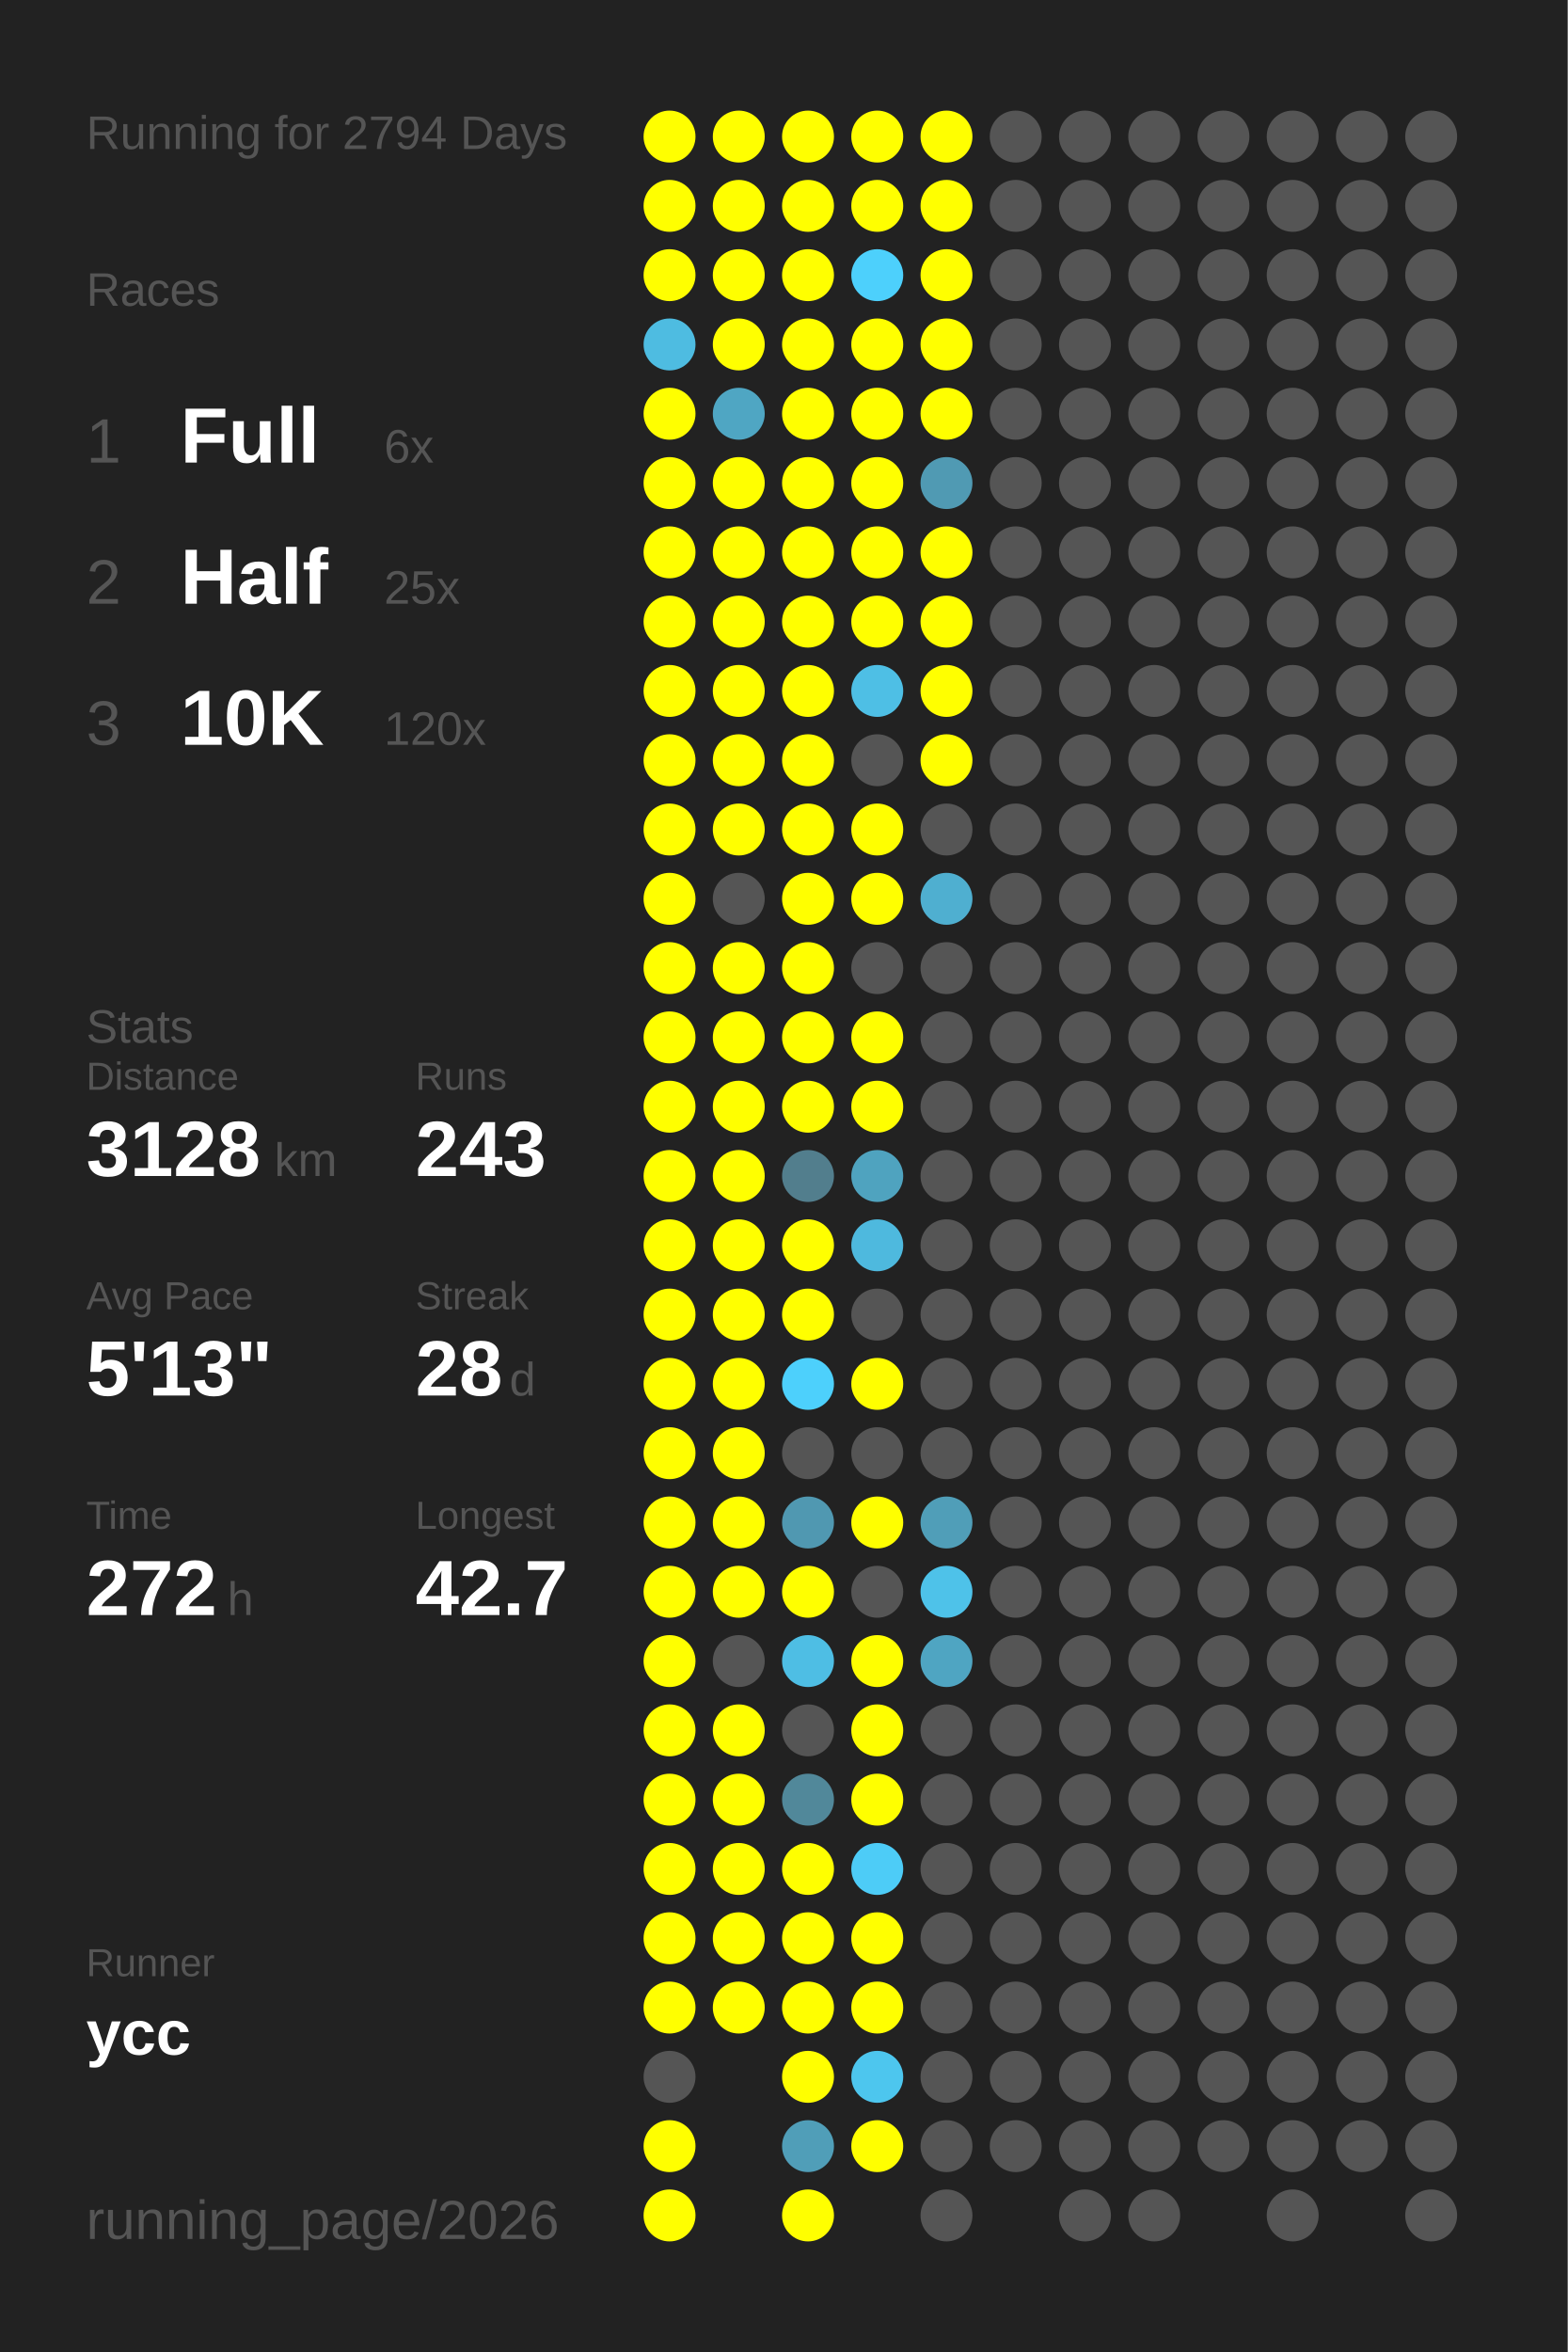
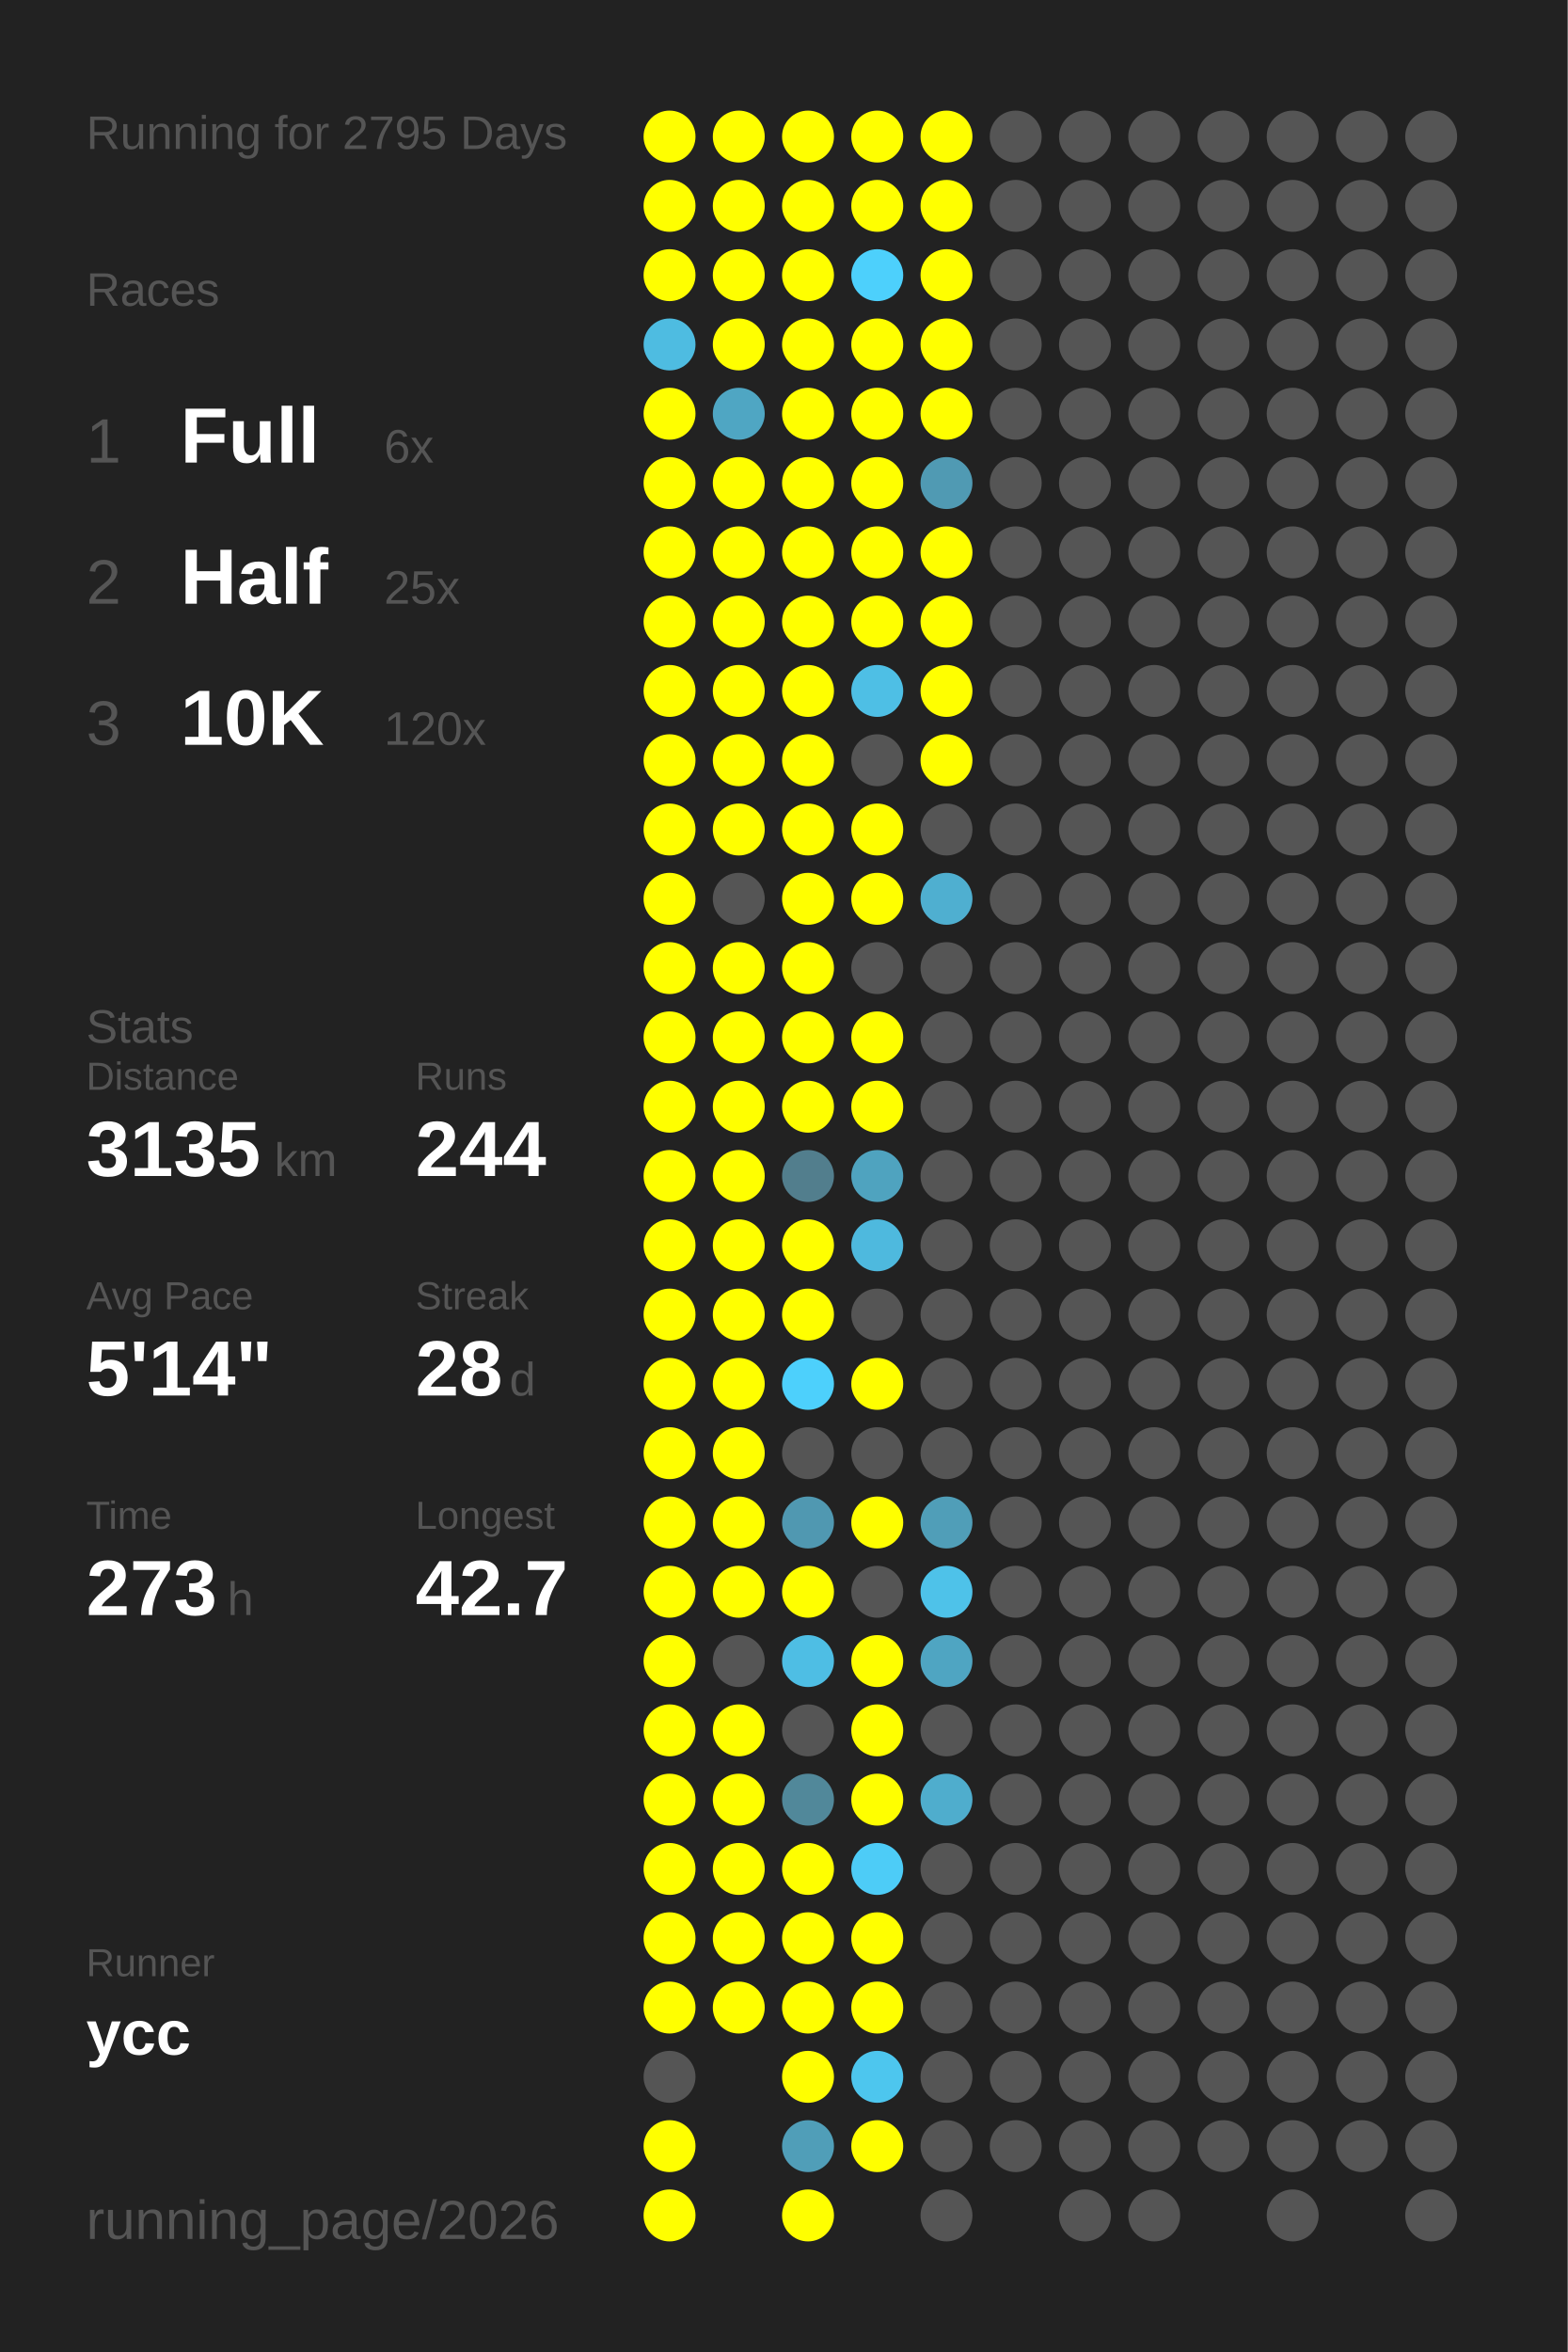
<svg xmlns="http://www.w3.org/2000/svg" baseProfile="full" height="300mm" version="1.1" viewBox="0,0,200,300" width="200mm">
  <defs />
  <rect fill="#222222" height="300" width="200" x="0" y="0" />
-   <text fill="#555555" style="font-size:6px; font-family:Arial;" x="11" y="19">Running for 2794 Days</text>
+   <text fill="#555555" style="font-size:6px; font-family:Arial;" x="11" y="19">Running for 2795 Days</text>
  <text fill="#555555" style="font-size:6px; font-family:Arial;" x="11" y="39">Races</text>
  <text fill="#555555" style="font-size:8px; font-family:Arial;" x="11" y="59">1</text>
  <text fill="#FFFFFF" style="font-size:10px; font-family:Arial; font-weight:bold;" x="23" y="59">Full</text>
  <text fill="#555555" style="font-size:6px; font-family:Arial;" x="49" y="59">6x</text>
  <text fill="#555555" style="font-size:8px; font-family:Arial;" x="11" y="77">2</text>
  <text fill="#FFFFFF" style="font-size:10px; font-family:Arial; font-weight:bold;" x="23" y="77">Half</text>
  <text fill="#555555" style="font-size:6px; font-family:Arial;" x="49" y="77">25x</text>
  <text fill="#555555" style="font-size:8px; font-family:Arial;" x="11" y="95">3</text>
  <text fill="#FFFFFF" style="font-size:10px; font-family:Arial; font-weight:bold;" x="23" y="95">10K</text>
  <text fill="#555555" style="font-size:6px; font-family:Arial;" x="49" y="95">120x</text>
  <text fill="#555555" style="font-size:6px; font-family:Arial;" x="11" y="133">Stats</text>
  <text fill="#555555" style="font-size:5px; font-family:Arial;" x="11" y="139">Distance</text>
-   <text fill="#FFFFFF" style="font-size:10px; font-family:Arial; font-weight:bold;" x="11" y="150">3128</text>
+   <text fill="#FFFFFF" style="font-size:10px; font-family:Arial; font-weight:bold;" x="11" y="150">3135</text>
  <text fill="#555555" style="font-size:6px; font-family:Arial;" x="35" y="150">km</text>
  <text fill="#555555" style="font-size:5px; font-family:Arial;" x="53" y="139">Runs</text>
-   <text fill="#FFFFFF" style="font-size:10px; font-family:Arial; font-weight:bold;" x="53" y="150">243</text>
+   <text fill="#FFFFFF" style="font-size:10px; font-family:Arial; font-weight:bold;" x="53" y="150">244</text>
  <text fill="#555555" style="font-size:5px; font-family:Arial;" x="11" y="167">Avg Pace</text>
-   <text fill="#FFFFFF" style="font-size:10px; font-family:Arial; font-weight:bold;" x="11" y="178">5'13"</text>
+   <text fill="#FFFFFF" style="font-size:10px; font-family:Arial; font-weight:bold;" x="11" y="178">5'14"</text>
  <text fill="#555555" style="font-size:5px; font-family:Arial;" x="53" y="167">Streak</text>
  <text fill="#FFFFFF" style="font-size:10px; font-family:Arial; font-weight:bold;" x="53" y="178">28</text>
  <text fill="#555555" style="font-size:6px; font-family:Arial;" x="65" y="178">d</text>
  <text fill="#555555" style="font-size:5px; font-family:Arial;" x="11" y="195">Time</text>
-   <text fill="#FFFFFF" style="font-size:10px; font-family:Arial; font-weight:bold;" x="11" y="206">272</text>
+   <text fill="#FFFFFF" style="font-size:10px; font-family:Arial; font-weight:bold;" x="11" y="206">273</text>
  <text fill="#555555" style="font-size:6px; font-family:Arial;" x="29" y="206">h</text>
  <text fill="#555555" style="font-size:5px; font-family:Arial;" x="53" y="195">Longest</text>
  <text fill="#FFFFFF" style="font-size:10px; font-family:Arial; font-weight:bold;" x="53" y="206">42.7</text>
  <text fill="#555555" style="font-size:5px; font-family:Arial;" x="11" y="252.065">Runner</text>
  <text fill="#FFFFFF" style="font-size:8px; font-family:Arial; font-weight:bold;" x="11" y="262.065">ycc</text>
  <text fill="#555555" style="font-size:7px; font-family:Arial;" x="11" y="285.581">running_page/2026</text>
  <circle cx="85.417" cy="17.419" fill="#FFFF00" r="3.312" />
  <circle cx="85.417" cy="26.258" fill="#FFFF00" r="3.312" />
  <circle cx="85.417" cy="35.097" fill="#FFFF00" r="3.312" />
  <circle cx="85.417" cy="43.935" fill="#4ebce1" r="3.312" />
  <circle cx="85.417" cy="52.774" fill="#FFFF00" r="3.312" />
  <circle cx="85.417" cy="61.613" fill="#FFFF00" r="3.312" />
  <circle cx="85.417" cy="70.452" fill="#FFFF00" r="3.312" />
  <circle cx="85.417" cy="79.29" fill="#FFFF00" r="3.312" />
  <circle cx="85.417" cy="88.129" fill="#FFFF00" r="3.312" />
  <circle cx="85.417" cy="96.968" fill="#FFFF00" r="3.312" />
  <circle cx="85.417" cy="105.806" fill="#FFFF00" r="3.312" />
  <circle cx="85.417" cy="114.645" fill="#FFFF00" r="3.312" />
  <circle cx="85.417" cy="123.484" fill="#FFFF00" r="3.312" />
  <circle cx="85.417" cy="132.323" fill="#FFFF00" r="3.312" />
  <circle cx="85.417" cy="141.161" fill="#FFFF00" r="3.312" />
  <circle cx="85.417" cy="150" fill="#FFFF00" r="3.312" />
  <circle cx="85.417" cy="158.839" fill="#FFFF00" r="3.312" />
  <circle cx="85.417" cy="167.677" fill="#FFFF00" r="3.312" />
  <circle cx="85.417" cy="176.516" fill="#FFFF00" r="3.312" />
  <circle cx="85.417" cy="185.355" fill="#FFFF00" r="3.312" />
  <circle cx="85.417" cy="194.194" fill="#FFFF00" r="3.312" />
  <circle cx="85.417" cy="203.032" fill="#FFFF00" r="3.312" />
  <circle cx="85.417" cy="211.871" fill="#FFFF00" r="3.312" />
  <circle cx="85.417" cy="220.71" fill="#FFFF00" r="3.312" />
  <circle cx="85.417" cy="229.548" fill="#FFFF00" r="3.312" />
  <circle cx="85.417" cy="238.387" fill="#FFFF00" r="3.312" />
  <circle cx="85.417" cy="247.226" fill="#FFFF00" r="3.312" />
  <circle cx="85.417" cy="256.065" fill="#FFFF00" r="3.312" />
  <circle cx="85.417" cy="264.903" fill="#555555" r="3.312" />
  <circle cx="85.417" cy="273.742" fill="#FFFF00" r="3.312" />
  <circle cx="85.417" cy="282.581" fill="#FFFF00" r="3.312" />
  <circle cx="94.25" cy="17.419" fill="#FFFF00" r="3.312" />
  <circle cx="94.25" cy="26.258" fill="#FFFF00" r="3.312" />
  <circle cx="94.25" cy="35.097" fill="#FFFF00" r="3.312" />
  <circle cx="94.25" cy="43.935" fill="#FFFF00" r="3.312" />
  <circle cx="94.25" cy="52.774" fill="#4fa6c3" r="3.312" />
  <circle cx="94.25" cy="61.613" fill="#FFFF00" r="3.312" />
  <circle cx="94.25" cy="70.452" fill="#FFFF00" r="3.312" />
  <circle cx="94.25" cy="79.29" fill="#FFFF00" r="3.312" />
  <circle cx="94.25" cy="88.129" fill="#FFFF00" r="3.312" />
  <circle cx="94.25" cy="96.968" fill="#FFFF00" r="3.312" />
  <circle cx="94.25" cy="105.806" fill="#FFFF00" r="3.312" />
  <circle cx="94.25" cy="114.645" fill="#555555" r="3.312" />
  <circle cx="94.25" cy="123.484" fill="#FFFF00" r="3.312" />
  <circle cx="94.25" cy="132.323" fill="#FFFF00" r="3.312" />
  <circle cx="94.25" cy="141.161" fill="#FFFF00" r="3.312" />
  <circle cx="94.25" cy="150" fill="#FFFF00" r="3.312" />
  <circle cx="94.25" cy="158.839" fill="#FFFF00" r="3.312" />
  <circle cx="94.25" cy="167.677" fill="#FFFF00" r="3.312" />
  <circle cx="94.25" cy="176.516" fill="#FFFF00" r="3.312" />
  <circle cx="94.25" cy="185.355" fill="#FFFF00" r="3.312" />
  <circle cx="94.25" cy="194.194" fill="#FFFF00" r="3.312" />
  <circle cx="94.25" cy="203.032" fill="#FFFF00" r="3.312" />
  <circle cx="94.25" cy="211.871" fill="#555555" r="3.312" />
  <circle cx="94.25" cy="220.71" fill="#FFFF00" r="3.312" />
  <circle cx="94.25" cy="229.548" fill="#FFFF00" r="3.312" />
  <circle cx="94.25" cy="238.387" fill="#FFFF00" r="3.312" />
  <circle cx="94.25" cy="247.226" fill="#FFFF00" r="3.312" />
  <circle cx="94.25" cy="256.065" fill="#FFFF00" r="3.312" />
  <circle cx="103.083" cy="17.419" fill="#FFFF00" r="3.312" />
  <circle cx="103.083" cy="26.258" fill="#FFFF00" r="3.312" />
  <circle cx="103.083" cy="35.097" fill="#FFFF00" r="3.312" />
  <circle cx="103.083" cy="43.935" fill="#FFFF00" r="3.312" />
  <circle cx="103.083" cy="52.774" fill="#FFFF00" r="3.312" />
  <circle cx="103.083" cy="61.613" fill="#FFFF00" r="3.312" />
  <circle cx="103.083" cy="70.452" fill="#FFFF00" r="3.312" />
  <circle cx="103.083" cy="79.29" fill="#FFFF00" r="3.312" />
  <circle cx="103.083" cy="88.129" fill="#FFFF00" r="3.312" />
  <circle cx="103.083" cy="96.968" fill="#FFFF00" r="3.312" />
  <circle cx="103.083" cy="105.806" fill="#FFFF00" r="3.312" />
  <circle cx="103.083" cy="114.645" fill="#FFFF00" r="3.312" />
  <circle cx="103.083" cy="123.484" fill="#FFFF00" r="3.312" />
  <circle cx="103.083" cy="132.323" fill="#FFFF00" r="3.312" />
  <circle cx="103.083" cy="141.161" fill="#FFFF00" r="3.312" />
  <circle cx="103.083" cy="150" fill="#527e8d" r="3.312" />
  <circle cx="103.083" cy="158.839" fill="#FFFF00" r="3.312" />
  <circle cx="103.083" cy="167.677" fill="#FFFF00" r="3.312" />
  <circle cx="103.083" cy="176.516" fill="#4dd0fc" r="3.312" />
  <circle cx="103.083" cy="185.355" fill="#555555" r="3.312" />
  <circle cx="103.083" cy="194.194" fill="#5098b1" r="3.312" />
  <circle cx="103.083" cy="203.032" fill="#FFFF00" r="3.312" />
  <circle cx="103.083" cy="211.871" fill="#4ebee4" r="3.312" />
  <circle cx="103.083" cy="220.71" fill="#555555" r="3.312" />
  <circle cx="103.083" cy="229.548" fill="#51889a" r="3.312" />
  <circle cx="103.083" cy="238.387" fill="#FFFF00" r="3.312" />
  <circle cx="103.083" cy="247.226" fill="#FFFF00" r="3.312" />
  <circle cx="103.083" cy="256.065" fill="#FFFF00" r="3.312" />
  <circle cx="103.083" cy="264.903" fill="#FFFF00" r="3.312" />
  <circle cx="103.083" cy="273.742" fill="#509eb8" r="3.312" />
  <circle cx="103.083" cy="282.581" fill="#FFFF00" r="3.312" />
  <circle cx="111.917" cy="17.419" fill="#FFFF00" r="3.312" />
  <circle cx="111.917" cy="26.258" fill="#FFFF00" r="3.312" />
  <circle cx="111.917" cy="35.097" fill="#4dd0fc" r="3.312" />
  <circle cx="111.917" cy="43.935" fill="#FFFF00" r="3.312" />
  <circle cx="111.917" cy="52.774" fill="#FFFF00" r="3.312" />
  <circle cx="111.917" cy="61.613" fill="#FFFF00" r="3.312" />
  <circle cx="111.917" cy="70.452" fill="#FFFF00" r="3.312" />
  <circle cx="111.917" cy="79.29" fill="#FFFF00" r="3.312" />
  <circle cx="111.917" cy="88.129" fill="#4ebfe5" r="3.312" />
  <circle cx="111.917" cy="96.968" fill="#555555" r="3.312" />
  <circle cx="111.917" cy="105.806" fill="#FFFF00" r="3.312" />
  <circle cx="111.917" cy="114.645" fill="#FFFF00" r="3.312" />
  <circle cx="111.917" cy="123.484" fill="#555555" r="3.312" />
  <circle cx="111.917" cy="132.323" fill="#FFFF00" r="3.312" />
  <circle cx="111.917" cy="141.161" fill="#FFFF00" r="3.312" />
  <circle cx="111.917" cy="150" fill="#4fa3bf" r="3.312" />
  <circle cx="111.917" cy="158.839" fill="#4eb9de" r="3.312" />
  <circle cx="111.917" cy="167.677" fill="#555555" r="3.312" />
  <circle cx="111.917" cy="176.516" fill="#FFFF00" r="3.312" />
  <circle cx="111.917" cy="185.355" fill="#555555" r="3.312" />
  <circle cx="111.917" cy="194.194" fill="#FFFF00" r="3.312" />
  <circle cx="111.917" cy="203.032" fill="#555555" r="3.312" />
  <circle cx="111.917" cy="211.871" fill="#FFFF00" r="3.312" />
  <circle cx="111.917" cy="220.71" fill="#FFFF00" r="3.312" />
  <circle cx="111.917" cy="229.548" fill="#FFFF00" r="3.312" />
  <circle cx="111.917" cy="238.387" fill="#4dccf7" r="3.312" />
  <circle cx="111.917" cy="247.226" fill="#FFFF00" r="3.312" />
  <circle cx="111.917" cy="256.065" fill="#FFFF00" r="3.312" />
  <circle cx="111.917" cy="264.903" fill="#4dc6ee" r="3.312" />
  <circle cx="111.917" cy="273.742" fill="#FFFF00" r="3.312" />
  <circle cx="120.75" cy="17.419" fill="#FFFF00" r="3.312" />
  <circle cx="120.75" cy="26.258" fill="#FFFF00" r="3.312" />
  <circle cx="120.75" cy="35.097" fill="#FFFF00" r="3.312" />
  <circle cx="120.75" cy="43.935" fill="#FFFF00" r="3.312" />
  <circle cx="120.75" cy="52.774" fill="#FFFF00" r="3.312" />
  <circle cx="120.75" cy="61.613" fill="#509ab3" r="3.312" />
  <circle cx="120.75" cy="70.452" fill="#FFFF00" r="3.312" />
  <circle cx="120.75" cy="79.29" fill="#FFFF00" r="3.312" />
  <circle cx="120.75" cy="88.129" fill="#FFFF00" r="3.312" />
  <circle cx="120.75" cy="96.968" fill="#FFFF00" r="3.312" />
  <circle cx="120.75" cy="105.806" fill="#555555" r="3.312" />
  <circle cx="120.75" cy="114.645" fill="#4fafd0" r="3.312" />
  <circle cx="120.75" cy="123.484" fill="#555555" r="3.312" />
  <circle cx="120.75" cy="132.323" fill="#555555" r="3.312" />
  <circle cx="120.75" cy="141.161" fill="#555555" r="3.312" />
  <circle cx="120.75" cy="150" fill="#555555" r="3.312" />
  <circle cx="120.75" cy="158.839" fill="#555555" r="3.312" />
  <circle cx="120.75" cy="167.677" fill="#555555" r="3.312" />
  <circle cx="120.75" cy="176.516" fill="#555555" r="3.312" />
  <circle cx="120.75" cy="185.355" fill="#555555" r="3.312" />
  <circle cx="120.75" cy="194.194" fill="#509eb8" r="3.312" />
  <circle cx="120.75" cy="203.032" fill="#4ec2e9" r="3.312" />
  <circle cx="120.75" cy="211.871" fill="#4fa5c2" r="3.312" />
  <circle cx="120.75" cy="220.71" fill="#555555" r="3.312" />
-   <circle cx="120.75" cy="229.548" fill="#555555" r="3.312" />
+   <circle cx="120.75" cy="229.548" fill="#4fadcd" r="3.312" />
  <circle cx="120.75" cy="238.387" fill="#555555" r="3.312" />
  <circle cx="120.75" cy="247.226" fill="#555555" r="3.312" />
  <circle cx="120.75" cy="256.065" fill="#555555" r="3.312" />
  <circle cx="120.75" cy="264.903" fill="#555555" r="3.312" />
  <circle cx="120.75" cy="273.742" fill="#555555" r="3.312" />
  <circle cx="120.75" cy="282.581" fill="#555555" r="3.312" />
  <circle cx="129.583" cy="17.419" fill="#555555" r="3.312" />
  <circle cx="129.583" cy="26.258" fill="#555555" r="3.312" />
  <circle cx="129.583" cy="35.097" fill="#555555" r="3.312" />
  <circle cx="129.583" cy="43.935" fill="#555555" r="3.312" />
  <circle cx="129.583" cy="52.774" fill="#555555" r="3.312" />
  <circle cx="129.583" cy="61.613" fill="#555555" r="3.312" />
  <circle cx="129.583" cy="70.452" fill="#555555" r="3.312" />
  <circle cx="129.583" cy="79.29" fill="#555555" r="3.312" />
  <circle cx="129.583" cy="88.129" fill="#555555" r="3.312" />
  <circle cx="129.583" cy="96.968" fill="#555555" r="3.312" />
  <circle cx="129.583" cy="105.806" fill="#555555" r="3.312" />
  <circle cx="129.583" cy="114.645" fill="#555555" r="3.312" />
  <circle cx="129.583" cy="123.484" fill="#555555" r="3.312" />
  <circle cx="129.583" cy="132.323" fill="#555555" r="3.312" />
  <circle cx="129.583" cy="141.161" fill="#555555" r="3.312" />
  <circle cx="129.583" cy="150" fill="#555555" r="3.312" />
  <circle cx="129.583" cy="158.839" fill="#555555" r="3.312" />
  <circle cx="129.583" cy="167.677" fill="#555555" r="3.312" />
  <circle cx="129.583" cy="176.516" fill="#555555" r="3.312" />
  <circle cx="129.583" cy="185.355" fill="#555555" r="3.312" />
  <circle cx="129.583" cy="194.194" fill="#555555" r="3.312" />
  <circle cx="129.583" cy="203.032" fill="#555555" r="3.312" />
  <circle cx="129.583" cy="211.871" fill="#555555" r="3.312" />
  <circle cx="129.583" cy="220.71" fill="#555555" r="3.312" />
  <circle cx="129.583" cy="229.548" fill="#555555" r="3.312" />
  <circle cx="129.583" cy="238.387" fill="#555555" r="3.312" />
  <circle cx="129.583" cy="247.226" fill="#555555" r="3.312" />
  <circle cx="129.583" cy="256.065" fill="#555555" r="3.312" />
  <circle cx="129.583" cy="264.903" fill="#555555" r="3.312" />
  <circle cx="129.583" cy="273.742" fill="#555555" r="3.312" />
  <circle cx="138.417" cy="17.419" fill="#555555" r="3.312" />
  <circle cx="138.417" cy="26.258" fill="#555555" r="3.312" />
  <circle cx="138.417" cy="35.097" fill="#555555" r="3.312" />
  <circle cx="138.417" cy="43.935" fill="#555555" r="3.312" />
  <circle cx="138.417" cy="52.774" fill="#555555" r="3.312" />
  <circle cx="138.417" cy="61.613" fill="#555555" r="3.312" />
  <circle cx="138.417" cy="70.452" fill="#555555" r="3.312" />
  <circle cx="138.417" cy="79.29" fill="#555555" r="3.312" />
  <circle cx="138.417" cy="88.129" fill="#555555" r="3.312" />
  <circle cx="138.417" cy="96.968" fill="#555555" r="3.312" />
  <circle cx="138.417" cy="105.806" fill="#555555" r="3.312" />
  <circle cx="138.417" cy="114.645" fill="#555555" r="3.312" />
  <circle cx="138.417" cy="123.484" fill="#555555" r="3.312" />
  <circle cx="138.417" cy="132.323" fill="#555555" r="3.312" />
  <circle cx="138.417" cy="141.161" fill="#555555" r="3.312" />
  <circle cx="138.417" cy="150" fill="#555555" r="3.312" />
  <circle cx="138.417" cy="158.839" fill="#555555" r="3.312" />
  <circle cx="138.417" cy="167.677" fill="#555555" r="3.312" />
  <circle cx="138.417" cy="176.516" fill="#555555" r="3.312" />
  <circle cx="138.417" cy="185.355" fill="#555555" r="3.312" />
  <circle cx="138.417" cy="194.194" fill="#555555" r="3.312" />
  <circle cx="138.417" cy="203.032" fill="#555555" r="3.312" />
  <circle cx="138.417" cy="211.871" fill="#555555" r="3.312" />
  <circle cx="138.417" cy="220.71" fill="#555555" r="3.312" />
  <circle cx="138.417" cy="229.548" fill="#555555" r="3.312" />
  <circle cx="138.417" cy="238.387" fill="#555555" r="3.312" />
  <circle cx="138.417" cy="247.226" fill="#555555" r="3.312" />
  <circle cx="138.417" cy="256.065" fill="#555555" r="3.312" />
  <circle cx="138.417" cy="264.903" fill="#555555" r="3.312" />
  <circle cx="138.417" cy="273.742" fill="#555555" r="3.312" />
  <circle cx="138.417" cy="282.581" fill="#555555" r="3.312" />
  <circle cx="147.25" cy="17.419" fill="#555555" r="3.312" />
  <circle cx="147.25" cy="26.258" fill="#555555" r="3.312" />
  <circle cx="147.25" cy="35.097" fill="#555555" r="3.312" />
  <circle cx="147.25" cy="43.935" fill="#555555" r="3.312" />
  <circle cx="147.25" cy="52.774" fill="#555555" r="3.312" />
  <circle cx="147.25" cy="61.613" fill="#555555" r="3.312" />
  <circle cx="147.25" cy="70.452" fill="#555555" r="3.312" />
  <circle cx="147.25" cy="79.29" fill="#555555" r="3.312" />
  <circle cx="147.25" cy="88.129" fill="#555555" r="3.312" />
  <circle cx="147.25" cy="96.968" fill="#555555" r="3.312" />
  <circle cx="147.25" cy="105.806" fill="#555555" r="3.312" />
  <circle cx="147.25" cy="114.645" fill="#555555" r="3.312" />
  <circle cx="147.25" cy="123.484" fill="#555555" r="3.312" />
  <circle cx="147.25" cy="132.323" fill="#555555" r="3.312" />
  <circle cx="147.25" cy="141.161" fill="#555555" r="3.312" />
  <circle cx="147.25" cy="150" fill="#555555" r="3.312" />
  <circle cx="147.25" cy="158.839" fill="#555555" r="3.312" />
  <circle cx="147.25" cy="167.677" fill="#555555" r="3.312" />
  <circle cx="147.25" cy="176.516" fill="#555555" r="3.312" />
  <circle cx="147.25" cy="185.355" fill="#555555" r="3.312" />
  <circle cx="147.25" cy="194.194" fill="#555555" r="3.312" />
  <circle cx="147.25" cy="203.032" fill="#555555" r="3.312" />
  <circle cx="147.25" cy="211.871" fill="#555555" r="3.312" />
  <circle cx="147.25" cy="220.71" fill="#555555" r="3.312" />
  <circle cx="147.25" cy="229.548" fill="#555555" r="3.312" />
  <circle cx="147.25" cy="238.387" fill="#555555" r="3.312" />
  <circle cx="147.25" cy="247.226" fill="#555555" r="3.312" />
  <circle cx="147.25" cy="256.065" fill="#555555" r="3.312" />
  <circle cx="147.25" cy="264.903" fill="#555555" r="3.312" />
  <circle cx="147.25" cy="273.742" fill="#555555" r="3.312" />
  <circle cx="147.25" cy="282.581" fill="#555555" r="3.312" />
  <circle cx="156.083" cy="17.419" fill="#555555" r="3.312" />
  <circle cx="156.083" cy="26.258" fill="#555555" r="3.312" />
  <circle cx="156.083" cy="35.097" fill="#555555" r="3.312" />
  <circle cx="156.083" cy="43.935" fill="#555555" r="3.312" />
  <circle cx="156.083" cy="52.774" fill="#555555" r="3.312" />
  <circle cx="156.083" cy="61.613" fill="#555555" r="3.312" />
  <circle cx="156.083" cy="70.452" fill="#555555" r="3.312" />
  <circle cx="156.083" cy="79.29" fill="#555555" r="3.312" />
  <circle cx="156.083" cy="88.129" fill="#555555" r="3.312" />
  <circle cx="156.083" cy="96.968" fill="#555555" r="3.312" />
  <circle cx="156.083" cy="105.806" fill="#555555" r="3.312" />
  <circle cx="156.083" cy="114.645" fill="#555555" r="3.312" />
  <circle cx="156.083" cy="123.484" fill="#555555" r="3.312" />
  <circle cx="156.083" cy="132.323" fill="#555555" r="3.312" />
  <circle cx="156.083" cy="141.161" fill="#555555" r="3.312" />
  <circle cx="156.083" cy="150" fill="#555555" r="3.312" />
  <circle cx="156.083" cy="158.839" fill="#555555" r="3.312" />
  <circle cx="156.083" cy="167.677" fill="#555555" r="3.312" />
  <circle cx="156.083" cy="176.516" fill="#555555" r="3.312" />
  <circle cx="156.083" cy="185.355" fill="#555555" r="3.312" />
  <circle cx="156.083" cy="194.194" fill="#555555" r="3.312" />
  <circle cx="156.083" cy="203.032" fill="#555555" r="3.312" />
  <circle cx="156.083" cy="211.871" fill="#555555" r="3.312" />
  <circle cx="156.083" cy="220.71" fill="#555555" r="3.312" />
  <circle cx="156.083" cy="229.548" fill="#555555" r="3.312" />
  <circle cx="156.083" cy="238.387" fill="#555555" r="3.312" />
  <circle cx="156.083" cy="247.226" fill="#555555" r="3.312" />
  <circle cx="156.083" cy="256.065" fill="#555555" r="3.312" />
  <circle cx="156.083" cy="264.903" fill="#555555" r="3.312" />
  <circle cx="156.083" cy="273.742" fill="#555555" r="3.312" />
  <circle cx="164.917" cy="17.419" fill="#555555" r="3.312" />
  <circle cx="164.917" cy="26.258" fill="#555555" r="3.312" />
  <circle cx="164.917" cy="35.097" fill="#555555" r="3.312" />
  <circle cx="164.917" cy="43.935" fill="#555555" r="3.312" />
  <circle cx="164.917" cy="52.774" fill="#555555" r="3.312" />
  <circle cx="164.917" cy="61.613" fill="#555555" r="3.312" />
  <circle cx="164.917" cy="70.452" fill="#555555" r="3.312" />
  <circle cx="164.917" cy="79.29" fill="#555555" r="3.312" />
  <circle cx="164.917" cy="88.129" fill="#555555" r="3.312" />
  <circle cx="164.917" cy="96.968" fill="#555555" r="3.312" />
  <circle cx="164.917" cy="105.806" fill="#555555" r="3.312" />
  <circle cx="164.917" cy="114.645" fill="#555555" r="3.312" />
  <circle cx="164.917" cy="123.484" fill="#555555" r="3.312" />
  <circle cx="164.917" cy="132.323" fill="#555555" r="3.312" />
  <circle cx="164.917" cy="141.161" fill="#555555" r="3.312" />
  <circle cx="164.917" cy="150" fill="#555555" r="3.312" />
  <circle cx="164.917" cy="158.839" fill="#555555" r="3.312" />
  <circle cx="164.917" cy="167.677" fill="#555555" r="3.312" />
  <circle cx="164.917" cy="176.516" fill="#555555" r="3.312" />
  <circle cx="164.917" cy="185.355" fill="#555555" r="3.312" />
  <circle cx="164.917" cy="194.194" fill="#555555" r="3.312" />
  <circle cx="164.917" cy="203.032" fill="#555555" r="3.312" />
  <circle cx="164.917" cy="211.871" fill="#555555" r="3.312" />
  <circle cx="164.917" cy="220.71" fill="#555555" r="3.312" />
  <circle cx="164.917" cy="229.548" fill="#555555" r="3.312" />
  <circle cx="164.917" cy="238.387" fill="#555555" r="3.312" />
  <circle cx="164.917" cy="247.226" fill="#555555" r="3.312" />
  <circle cx="164.917" cy="256.065" fill="#555555" r="3.312" />
  <circle cx="164.917" cy="264.903" fill="#555555" r="3.312" />
  <circle cx="164.917" cy="273.742" fill="#555555" r="3.312" />
  <circle cx="164.917" cy="282.581" fill="#555555" r="3.312" />
  <circle cx="173.75" cy="17.419" fill="#555555" r="3.312" />
  <circle cx="173.75" cy="26.258" fill="#555555" r="3.312" />
  <circle cx="173.75" cy="35.097" fill="#555555" r="3.312" />
  <circle cx="173.75" cy="43.935" fill="#555555" r="3.312" />
  <circle cx="173.75" cy="52.774" fill="#555555" r="3.312" />
  <circle cx="173.75" cy="61.613" fill="#555555" r="3.312" />
  <circle cx="173.75" cy="70.452" fill="#555555" r="3.312" />
  <circle cx="173.75" cy="79.29" fill="#555555" r="3.312" />
  <circle cx="173.75" cy="88.129" fill="#555555" r="3.312" />
  <circle cx="173.75" cy="96.968" fill="#555555" r="3.312" />
  <circle cx="173.75" cy="105.806" fill="#555555" r="3.312" />
  <circle cx="173.75" cy="114.645" fill="#555555" r="3.312" />
  <circle cx="173.75" cy="123.484" fill="#555555" r="3.312" />
  <circle cx="173.75" cy="132.323" fill="#555555" r="3.312" />
  <circle cx="173.75" cy="141.161" fill="#555555" r="3.312" />
  <circle cx="173.75" cy="150" fill="#555555" r="3.312" />
  <circle cx="173.75" cy="158.839" fill="#555555" r="3.312" />
  <circle cx="173.75" cy="167.677" fill="#555555" r="3.312" />
  <circle cx="173.75" cy="176.516" fill="#555555" r="3.312" />
  <circle cx="173.75" cy="185.355" fill="#555555" r="3.312" />
  <circle cx="173.75" cy="194.194" fill="#555555" r="3.312" />
  <circle cx="173.75" cy="203.032" fill="#555555" r="3.312" />
  <circle cx="173.75" cy="211.871" fill="#555555" r="3.312" />
  <circle cx="173.75" cy="220.71" fill="#555555" r="3.312" />
  <circle cx="173.75" cy="229.548" fill="#555555" r="3.312" />
  <circle cx="173.75" cy="238.387" fill="#555555" r="3.312" />
  <circle cx="173.75" cy="247.226" fill="#555555" r="3.312" />
  <circle cx="173.75" cy="256.065" fill="#555555" r="3.312" />
  <circle cx="173.75" cy="264.903" fill="#555555" r="3.312" />
  <circle cx="173.75" cy="273.742" fill="#555555" r="3.312" />
  <circle cx="182.583" cy="17.419" fill="#555555" r="3.312" />
  <circle cx="182.583" cy="26.258" fill="#555555" r="3.312" />
  <circle cx="182.583" cy="35.097" fill="#555555" r="3.312" />
  <circle cx="182.583" cy="43.935" fill="#555555" r="3.312" />
  <circle cx="182.583" cy="52.774" fill="#555555" r="3.312" />
  <circle cx="182.583" cy="61.613" fill="#555555" r="3.312" />
  <circle cx="182.583" cy="70.452" fill="#555555" r="3.312" />
  <circle cx="182.583" cy="79.29" fill="#555555" r="3.312" />
  <circle cx="182.583" cy="88.129" fill="#555555" r="3.312" />
  <circle cx="182.583" cy="96.968" fill="#555555" r="3.312" />
  <circle cx="182.583" cy="105.806" fill="#555555" r="3.312" />
  <circle cx="182.583" cy="114.645" fill="#555555" r="3.312" />
  <circle cx="182.583" cy="123.484" fill="#555555" r="3.312" />
  <circle cx="182.583" cy="132.323" fill="#555555" r="3.312" />
  <circle cx="182.583" cy="141.161" fill="#555555" r="3.312" />
  <circle cx="182.583" cy="150" fill="#555555" r="3.312" />
  <circle cx="182.583" cy="158.839" fill="#555555" r="3.312" />
  <circle cx="182.583" cy="167.677" fill="#555555" r="3.312" />
  <circle cx="182.583" cy="176.516" fill="#555555" r="3.312" />
  <circle cx="182.583" cy="185.355" fill="#555555" r="3.312" />
  <circle cx="182.583" cy="194.194" fill="#555555" r="3.312" />
  <circle cx="182.583" cy="203.032" fill="#555555" r="3.312" />
  <circle cx="182.583" cy="211.871" fill="#555555" r="3.312" />
  <circle cx="182.583" cy="220.71" fill="#555555" r="3.312" />
  <circle cx="182.583" cy="229.548" fill="#555555" r="3.312" />
  <circle cx="182.583" cy="238.387" fill="#555555" r="3.312" />
  <circle cx="182.583" cy="247.226" fill="#555555" r="3.312" />
  <circle cx="182.583" cy="256.065" fill="#555555" r="3.312" />
  <circle cx="182.583" cy="264.903" fill="#555555" r="3.312" />
  <circle cx="182.583" cy="273.742" fill="#555555" r="3.312" />
  <circle cx="182.583" cy="282.581" fill="#555555" r="3.312" />
</svg>
